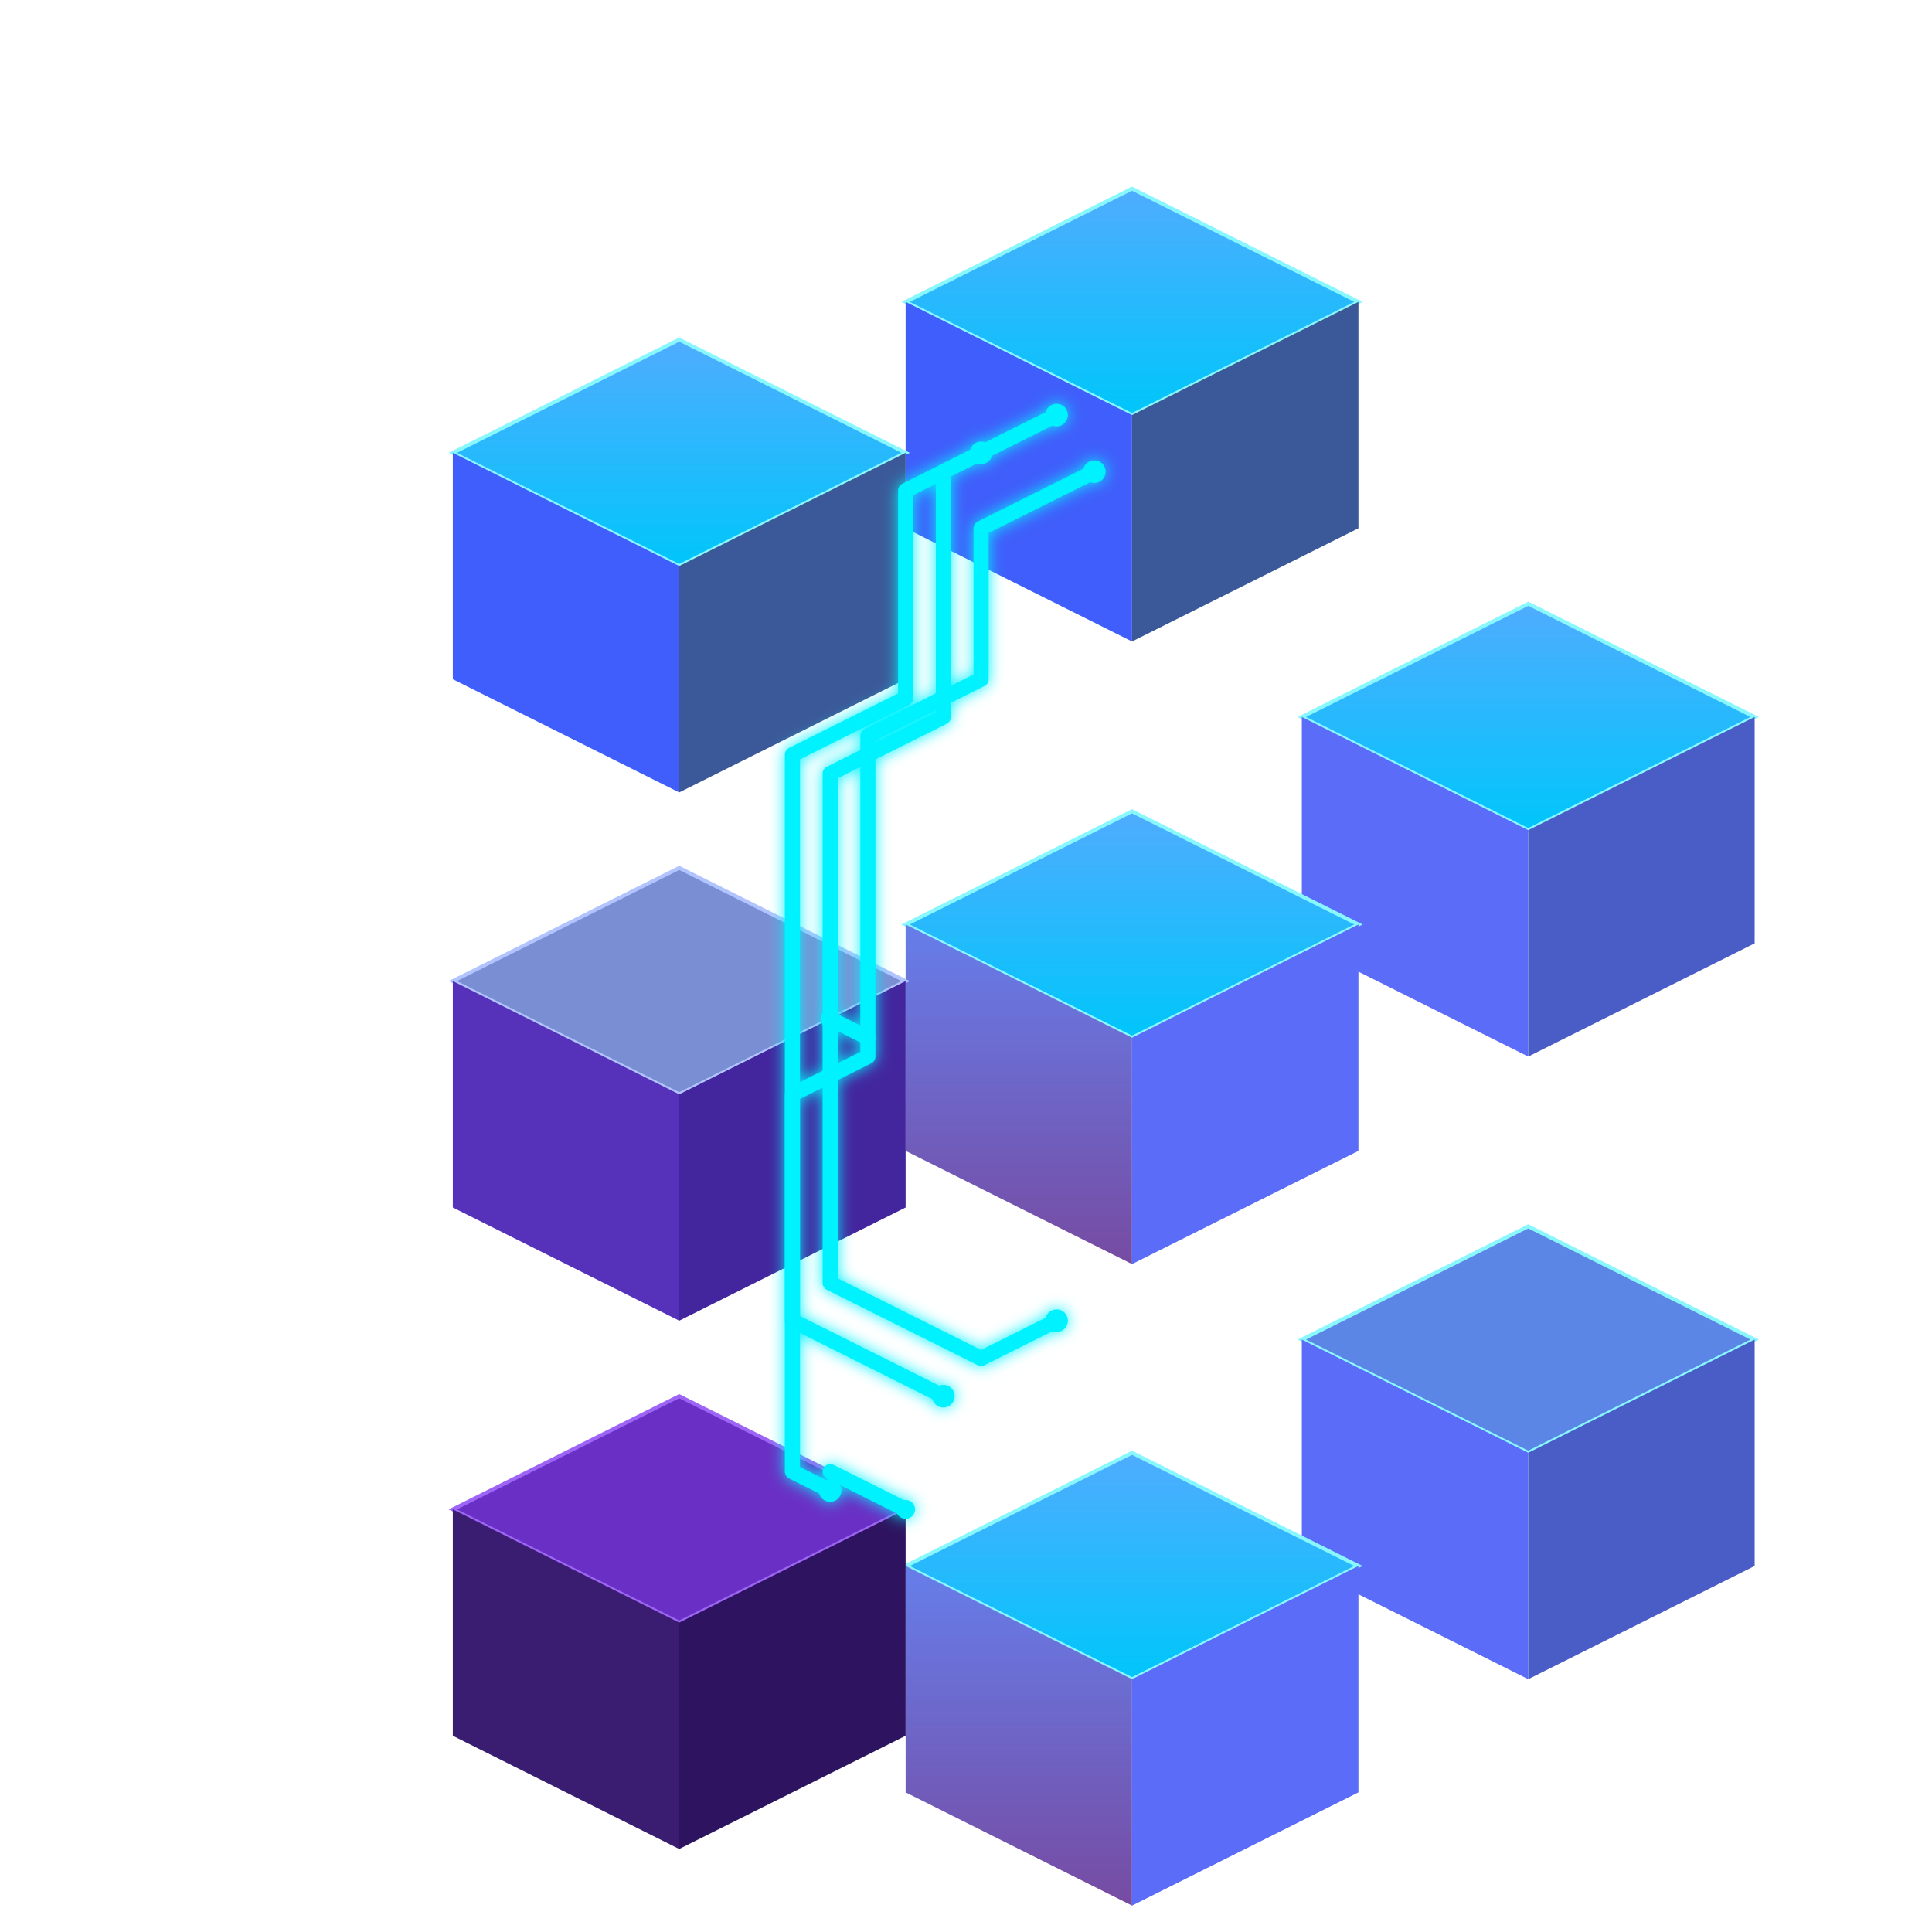
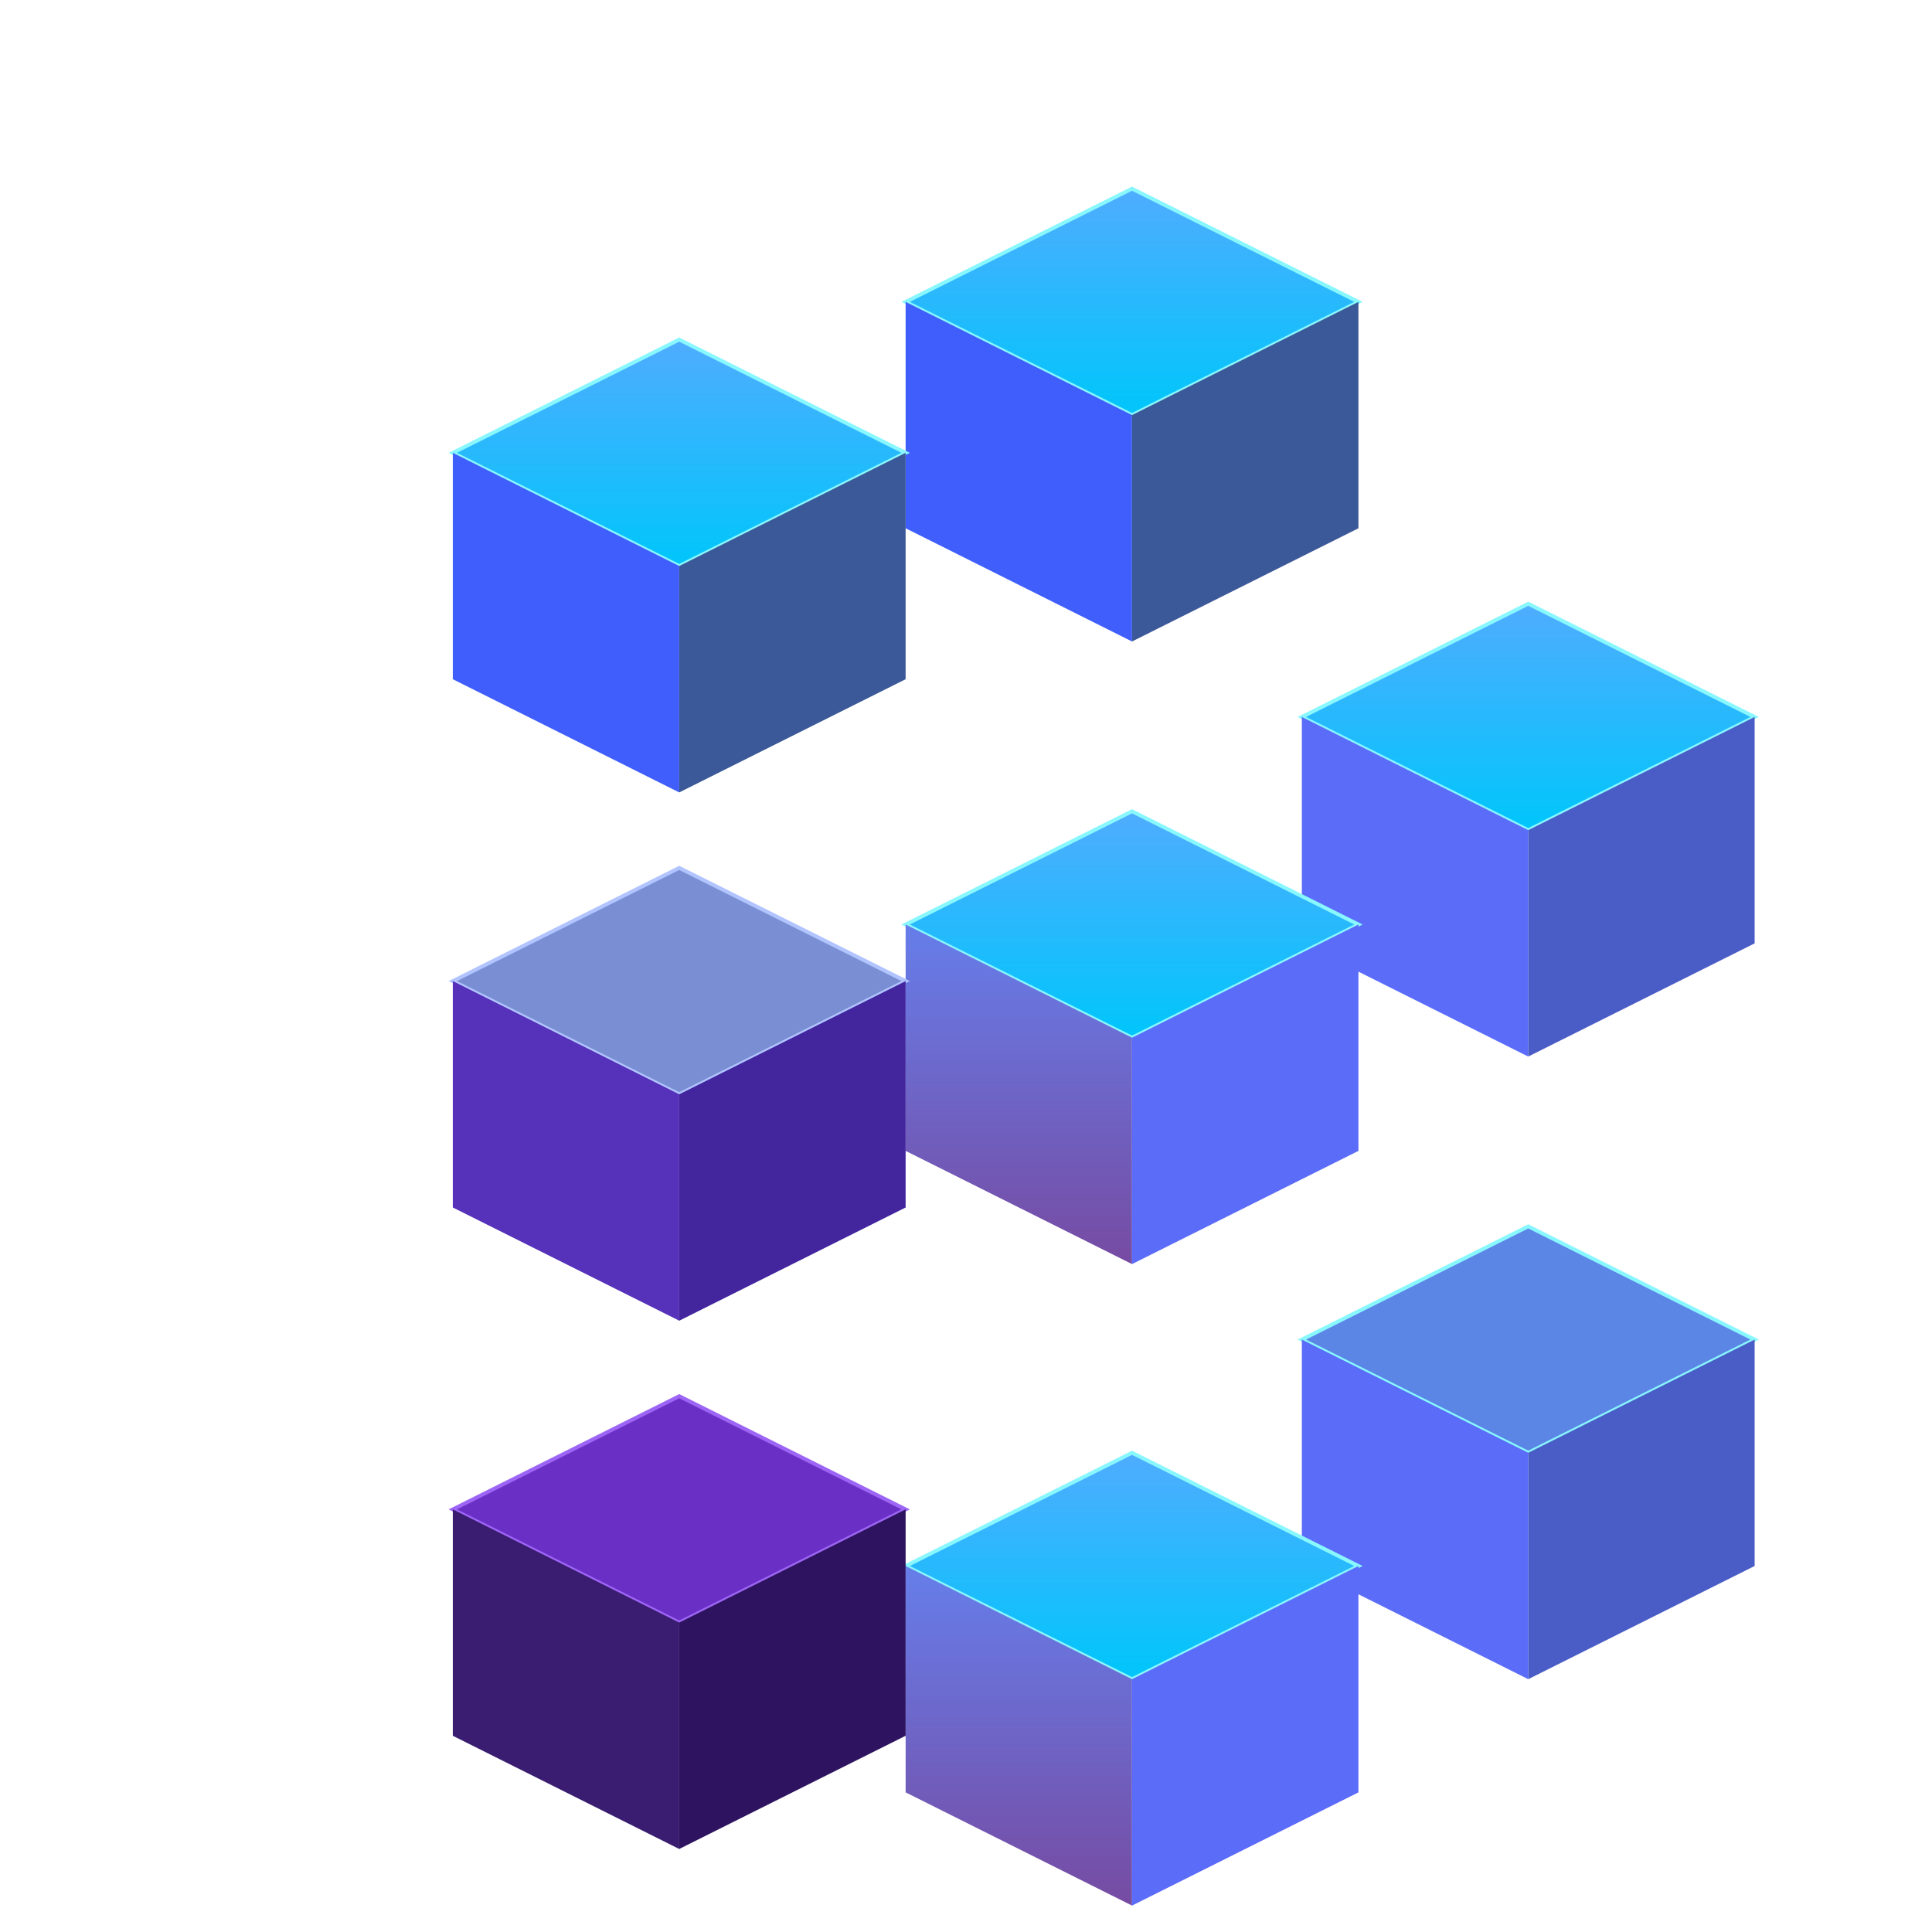
<svg xmlns="http://www.w3.org/2000/svg" width="512" height="512" viewBox="0 0 512 512">
  <defs>
    <linearGradient id="topFace" x1="0%" y1="0%" x2="100%" y2="100%">
      <stop offset="0%" style="stop-color:#4facfe;stop-opacity:1" />
      <stop offset="100%" style="stop-color:#00f2fe;stop-opacity:1" />
    </linearGradient>
    <linearGradient id="leftFace" x1="0%" y1="0%" x2="100%" y2="100%">
      <stop offset="0%" style="stop-color:#434343;stop-opacity:1" />
      <stop offset="100%" style="stop-color:#2b2b2b;stop-opacity:1" />
      <stop offset="0%" style="stop-color:#3f5efb;stop-opacity:1" />
      <stop offset="100%" style="stop-color:#fc466b;stop-opacity:1" />
    </linearGradient>
    <linearGradient id="gradTopBlue" x1="0%" y1="0%" x2="0%" y2="100%">
      <stop offset="0%" stop-color="#4facfe" />
      <stop offset="100%" stop-color="#00c6fb" />
    </linearGradient>
    <linearGradient id="gradRightBlue" x1="0%" y1="0%" x2="0%" y2="100%">
      <stop offset="0%" stop-color="#3b5998" />
      <stop offset="100%" stop-color="#3f5efb" />
    </linearGradient>
    <linearGradient id="gradLeftBlue" x1="0%" y1="0%" x2="0%" y2="100%">
      <stop offset="0%" stop-color="#2c3e50" />
      <stop offset="100%" stop-color="#4ca1af" />
    </linearGradient>
    <linearGradient id="gradRightPurple" x1="0%" y1="0%" x2="0%" y2="100%">
      <stop offset="0%" stop-color="#667eea" />
      <stop offset="100%" stop-color="#764ba2" />
    </linearGradient>
    <linearGradient id="gradLeftPurple" x1="0%" y1="0%" x2="0%" y2="100%">
      <stop offset="0%" stop-color="#30cfd0" />
      <stop offset="100%" stop-color="#330867" />
    </linearGradient>
    <filter id="glow" x="-20%" y="-20%" width="140%" height="140%">
      <feGaussianBlur stdDeviation="2" result="blur" />
      <feComposite in="SourceGraphic" in2="blur" operator="over" />
    </filter>
  </defs>
  <g transform="translate(60, 40)">
    <g transform="translate(180, 0)">
      <path d="M0 40 L60 10 L120 40 L60 70 Z" fill="url(#gradTopBlue)" stroke="#89f7fe" stroke-width="1" />
      <path d="M0 40 L60 70 L60 130 L0 100 Z" fill="#3f5efb" />
      <path d="M60 70 L120 40 L120 100 L60 130 Z" fill="#3b5998" />
    </g>
    <g transform="translate(60, 40)">
      <path d="M0 40 L60 10 L120 40 L60 70 Z" fill="url(#gradTopBlue)" stroke="#89f7fe" stroke-width="1" />
      <path d="M0 40 L60 70 L60 130 L0 100 Z" fill="#3f5efb" />
      <path d="M60 70 L120 40 L120 100 L60 130 Z" fill="#3b5998" />
    </g>
    <g transform="translate(285, 110)">
      <path d="M0 40 L60 10 L120 40 L60 70 Z" fill="url(#gradTopBlue)" stroke="#89f7fe" stroke-width="1" />
      <path d="M0 40 L60 70 L60 130 L0 100 Z" fill="#5b6cf9" />
      <path d="M60 70 L120 40 L120 100 L60 130 Z" fill="#4a5cc5" />
    </g>
    <g transform="translate(180, 165)">
      <path d="M0 40 L60 10 L120 40 L60 70 Z" fill="url(#gradTopBlue)" stroke="#89f7fe" stroke-width="1" />
      <path d="M0 40 L60 70 L60 130 L0 100 Z" fill="url(#gradRightPurple)" />
      <path d="M60 70 L120 40 L120 100 L60 130 Z" fill="#5b6cf9" />
    </g>
    <g transform="translate(60, 180)">
      <path d="M0 40 L60 10 L120 40 L60 70 Z" fill="#7a8fd3" stroke="#b1c4ff" stroke-width="1" />
      <path d="M0 40 L60 70 L60 130 L0 100 Z" fill="#5631b9" />
      <path d="M60 70 L120 40 L120 100 L60 130 Z" fill="#43269e" />
    </g>
    <g transform="translate(285, 275)">
      <path d="M0 40 L60 10 L120 40 L60 70 Z" fill="#5b86e5" stroke="#89f7fe" stroke-width="1" />
      <path d="M0 40 L60 70 L60 130 L0 100 Z" fill="#5b6cf9" />
      <path d="M60 70 L120 40 L120 100 L60 130 Z" fill="#4a5cc5" />
    </g>
    <g transform="translate(180, 335)">
      <path d="M0 40 L60 10 L120 40 L60 70 Z" fill="url(#gradTopBlue)" stroke="#89f7fe" stroke-width="1" />
      <path d="M0 40 L60 70 L60 130 L0 100 Z" fill="url(#gradRightPurple)" />
      <path d="M60 70 L120 40 L120 100 L60 130 Z" fill="#5b6cf9" />
    </g>
    <g transform="translate(60, 320)">
      <path d="M0 40 L60 10 L120 40 L60 70 Z" fill="#6a30c5" stroke="#9d65f5" stroke-width="1" />
      <path d="M0 40 L60 70 L60 130 L0 100 Z" fill="#3a1c71" />
      <path d="M60 70 L120 40 L120 100 L60 130 Z" fill="#2e1460" />
    </g>
-     <g stroke="#00f2fe" stroke-width="4" fill="none" stroke-linecap="round" stroke-linejoin="round" filter="url(#glow)">
-       <path d="M220 70 L190 85 L190 150 L160 165 L160 300 L200 320 L220 310" />
-       <circle cx="220" cy="70" r="3" fill="#00f2fe" stroke="none" />
-       <circle cx="220" cy="310" r="3" fill="#00f2fe" stroke="none" />
-       <path d="M200 80 L180 90 L180 145 L150 160 L150 310 L190 330" />
-       <circle cx="200" cy="80" r="3" fill="#00f2fe" stroke="none" />
-       <circle cx="190" cy="330" r="3" fill="#00f2fe" stroke="none" />
-       <path d="M230 85 L200 100 L200 140 L170 155 L170 240 L150 250 L150 350 L160 355" />
-       <circle cx="230" cy="85" r="3" fill="#00f2fe" stroke="none" />
-       <circle cx="160" cy="355" r="3" fill="#00f2fe" stroke="none" />
-       <line x1="160" y1="230" x2="170" y2="235" />
-       <circle cx="160" cy="230" r="2.5" fill="#00f2fe" stroke="none" />
-       <line x1="180" y1="360" x2="160" y2="350" />
-       <circle cx="180" cy="360" r="2.5" fill="#00f2fe" stroke="none" />
-     </g>
  </g>
</svg>
